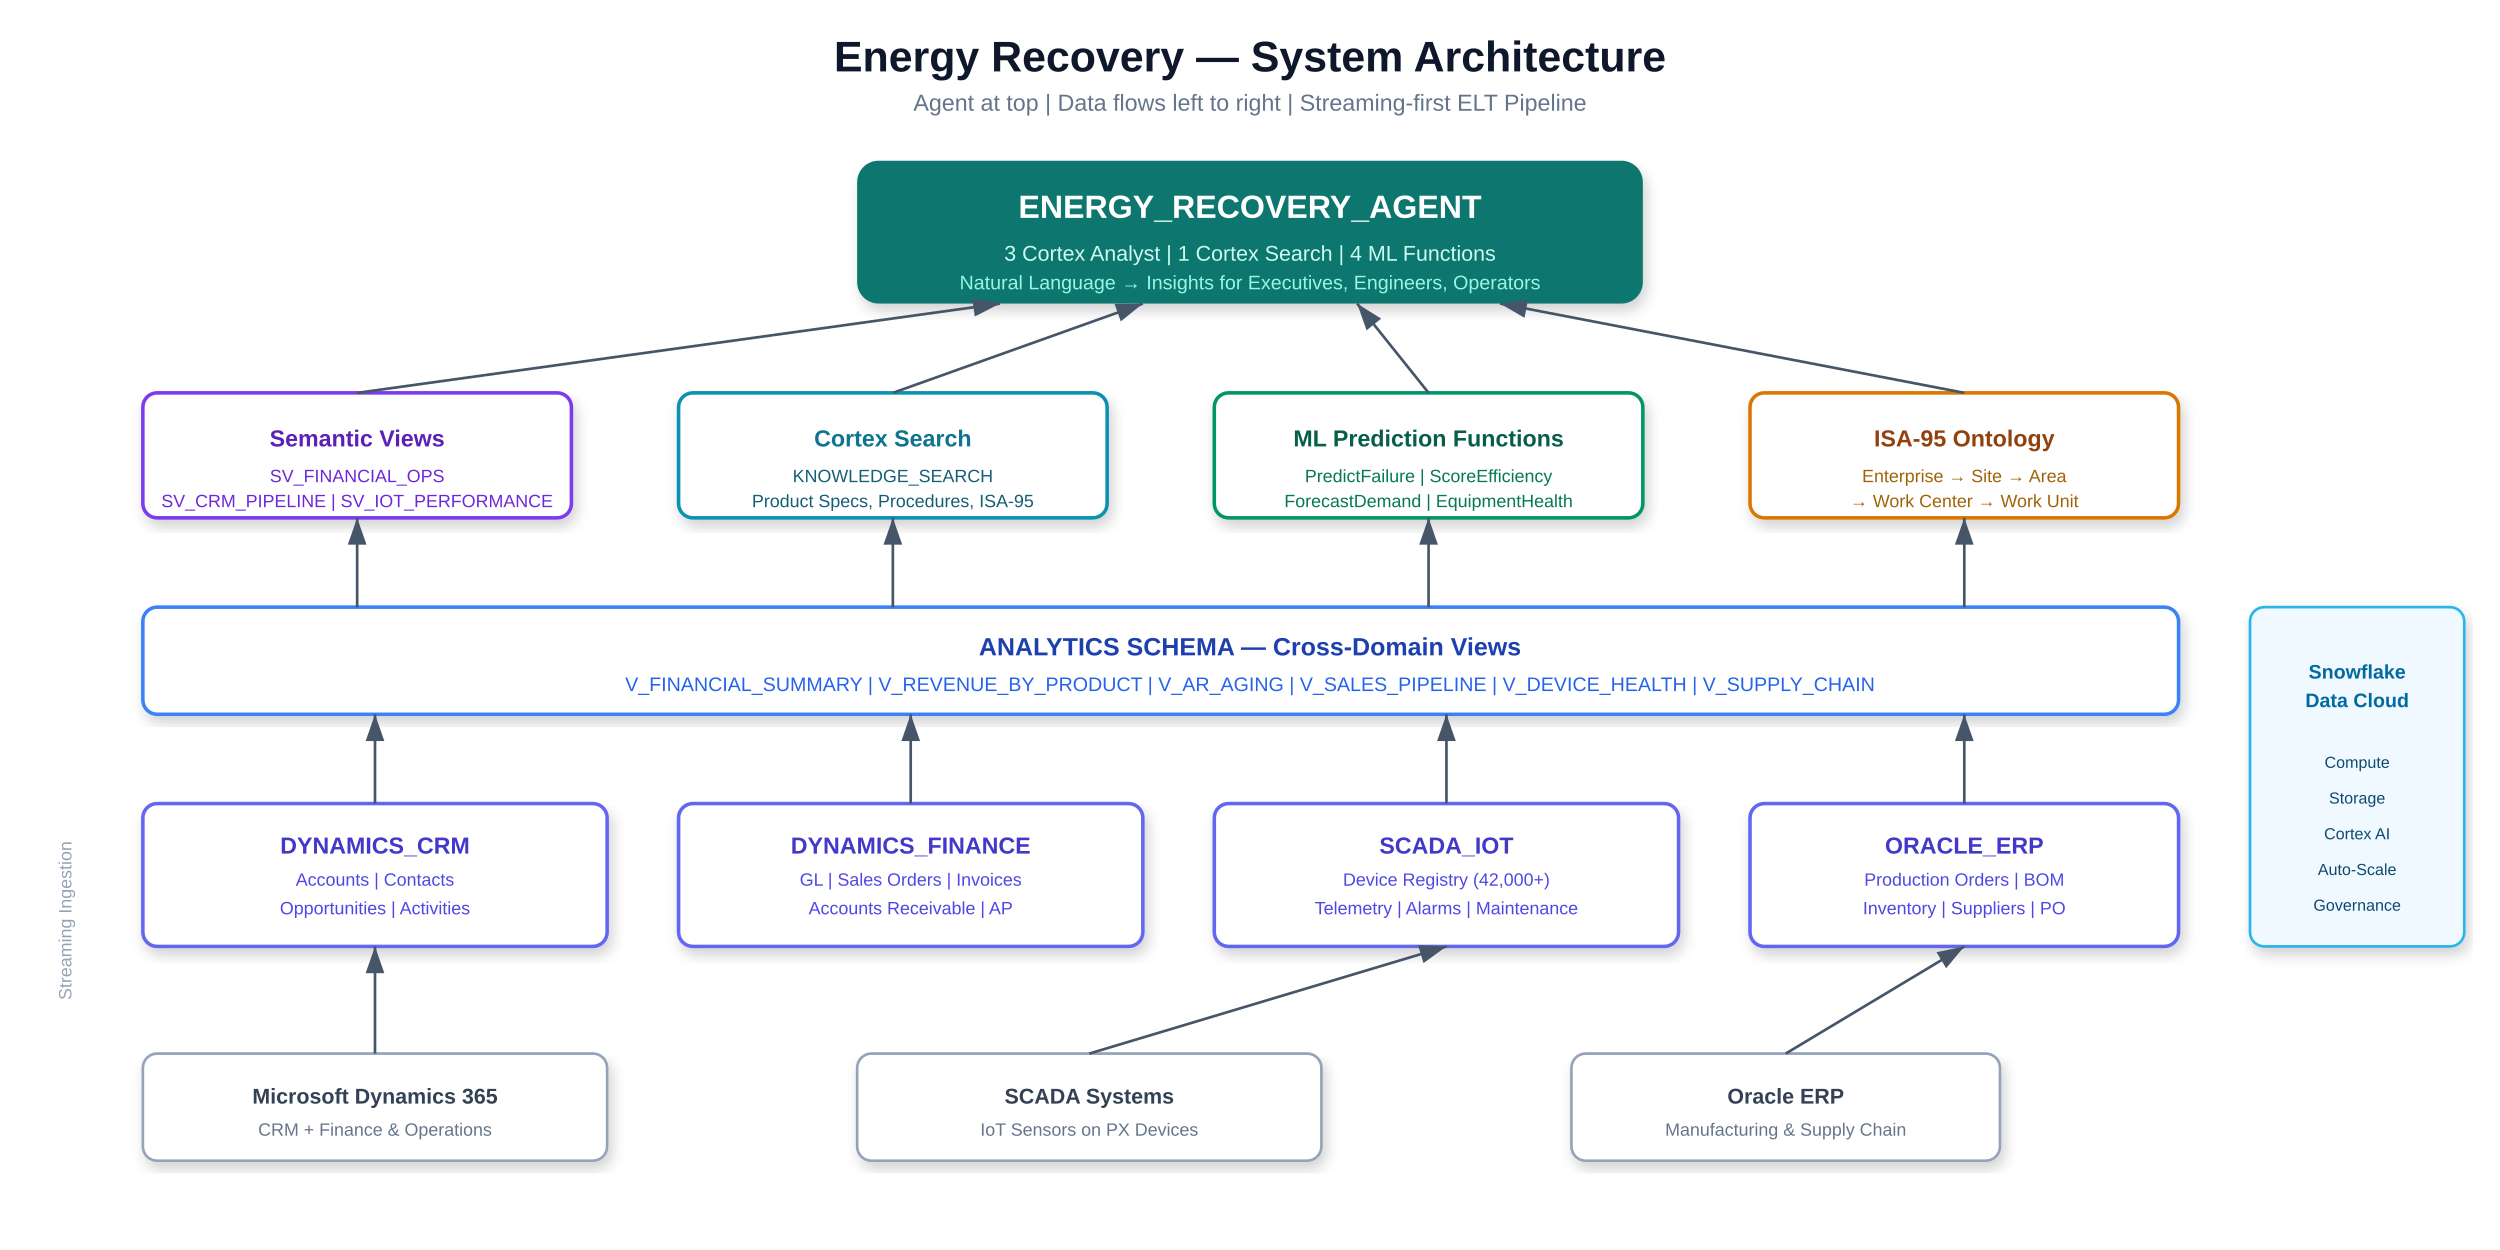
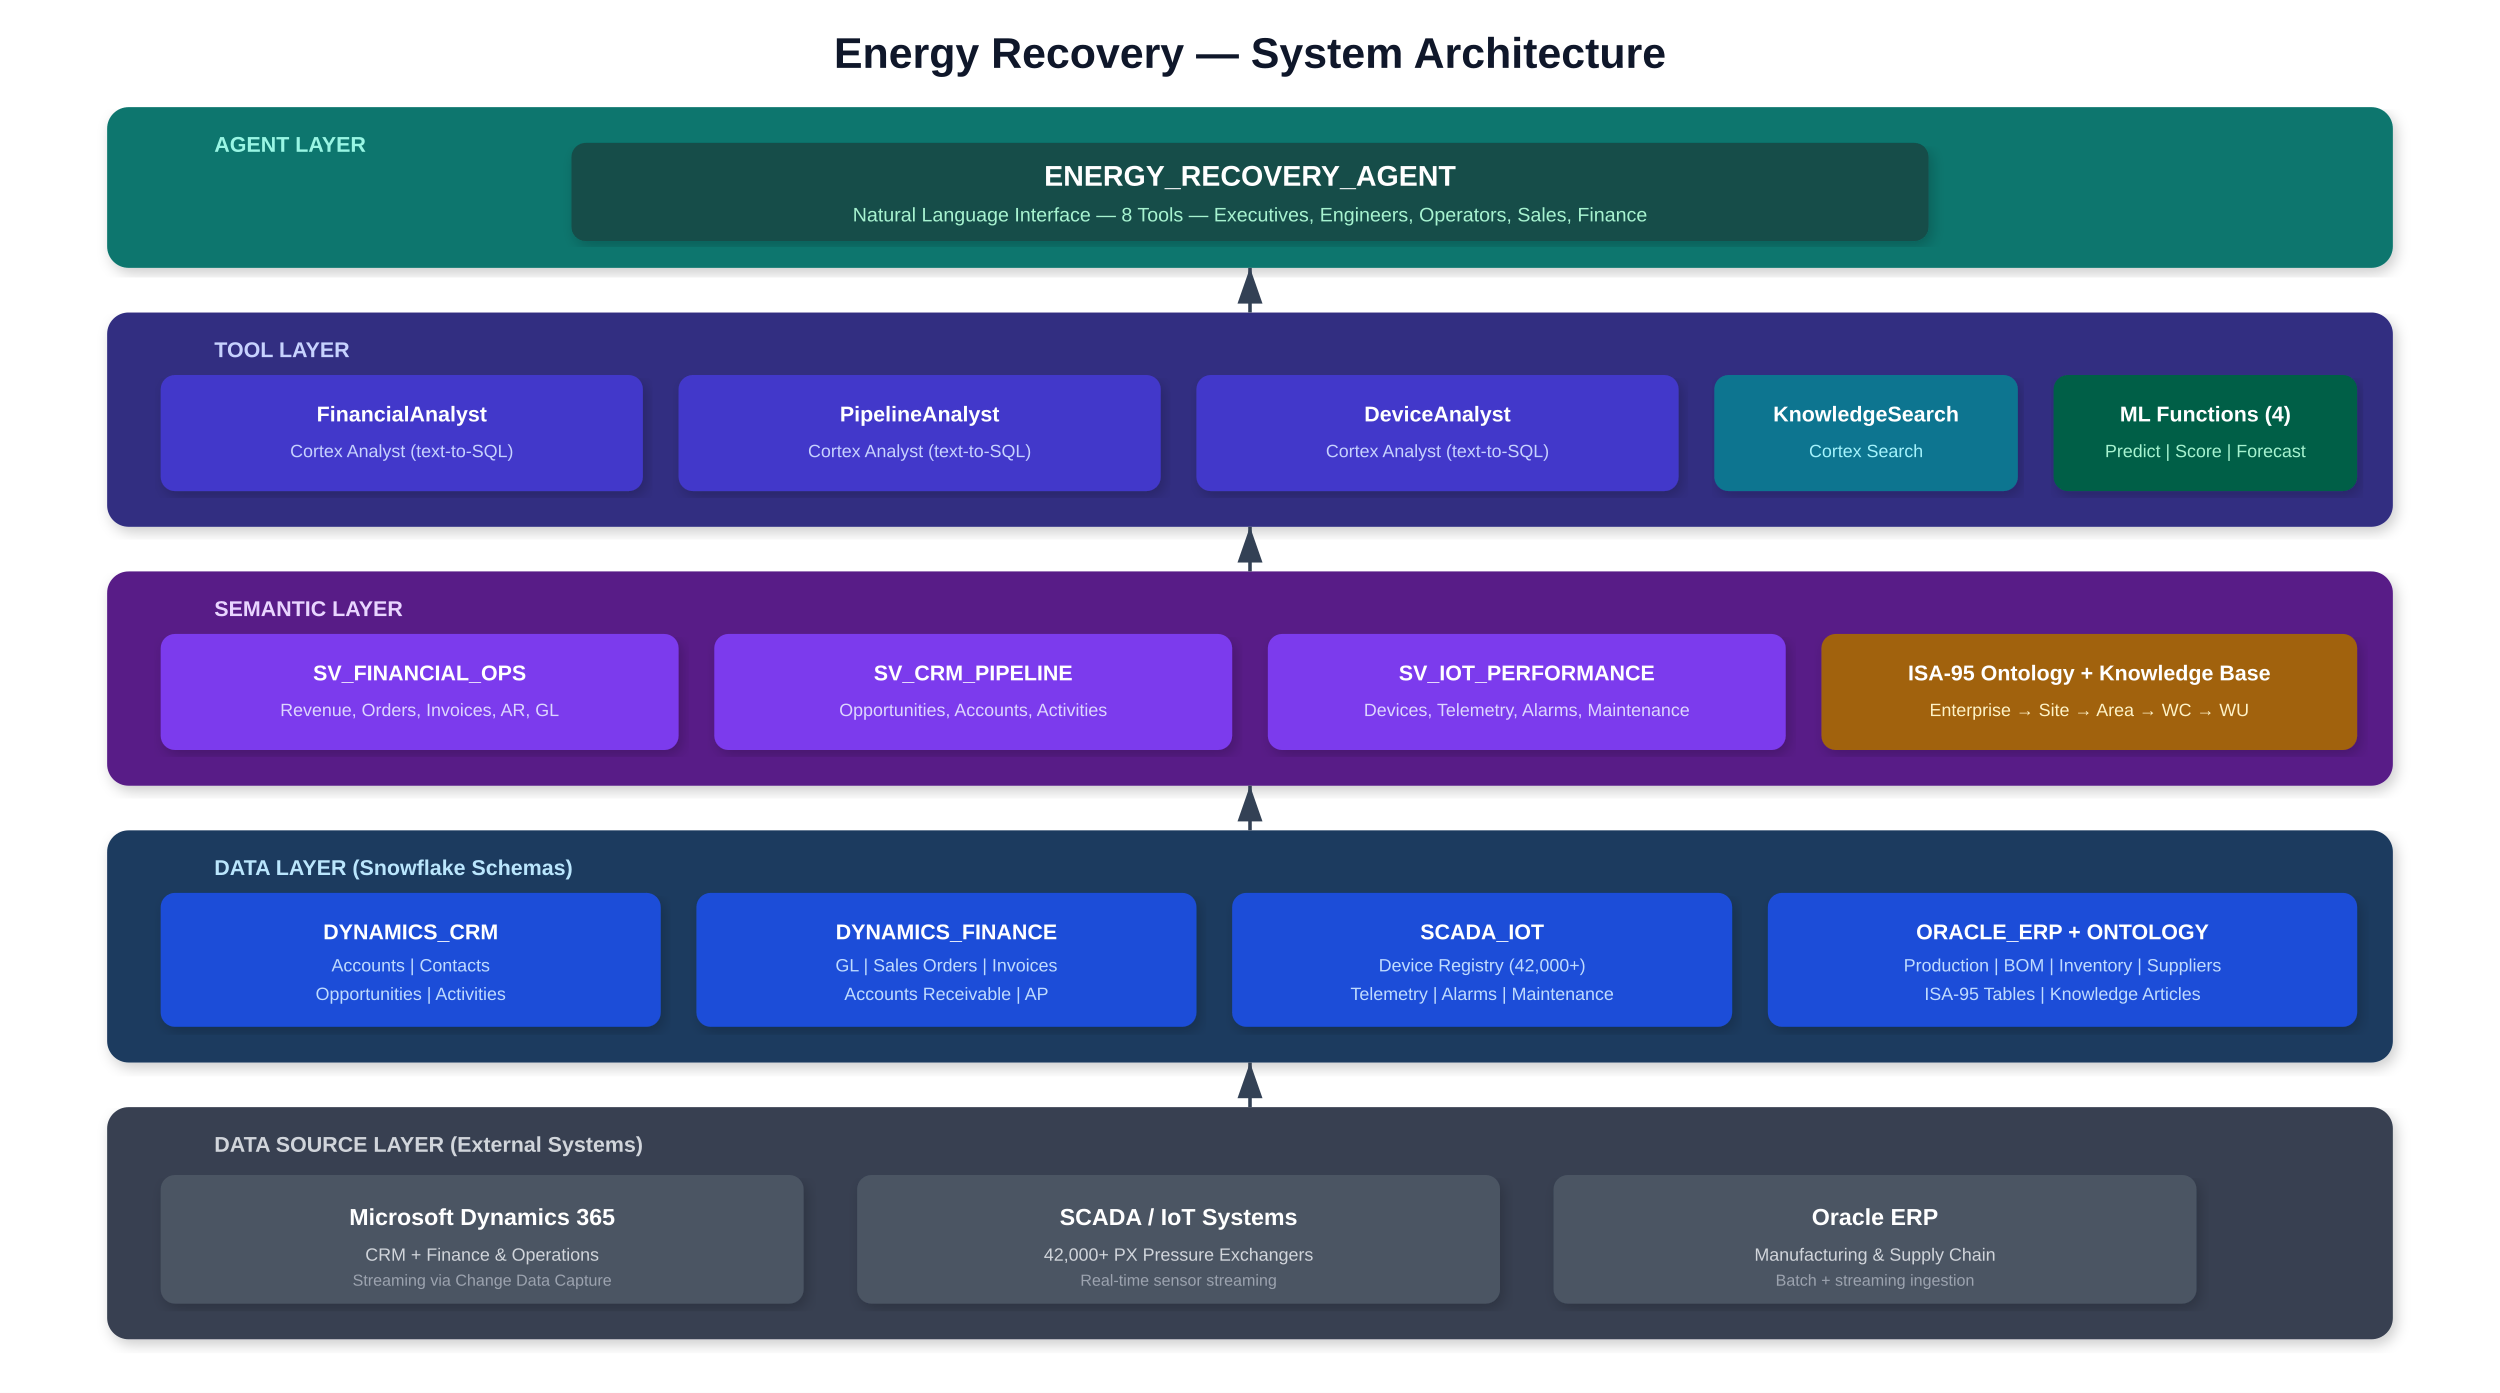
- <svg xmlns="http://www.w3.org/2000/svg" viewBox="0 0 1400 700" font-family="Segoe UI, Arial, sans-serif">
+ <svg xmlns="http://www.w3.org/2000/svg" viewBox="0 0 1400 780" font-family="Segoe UI, Arial, sans-serif">
  <defs>
-     <filter id="shadow" x="-4%" y="-4%" width="108%" height="116%">
-       <feDropShadow dx="2" dy="4" stdDeviation="4" flood-opacity="0.18" />
+     <filter id="shadow" x="-2%" y="-2%" width="104%" height="108%">
+       <feDropShadow dx="2" dy="3" stdDeviation="4" flood-opacity="0.2" />
    </filter>
    <marker id="arrow" markerWidth="10" markerHeight="7" refX="10" refY="3.5" orient="auto">
-       <polygon points="0 0, 10 3.5, 0 7" fill="#475569" />
+       <polygon points="0 0, 10 3.5, 0 7" fill="#334155" />
    </marker>
  </defs>
-   <rect width="1400" height="700" fill="#ffffff" />
-   <text x="700" y="40" text-anchor="middle" font-size="24" font-weight="bold" fill="#0f172a">Energy Recovery — System Architecture</text>
-   <text x="700" y="62" text-anchor="middle" font-size="13" fill="#64748b">Agent at top | Data flows left to right | Streaming-first ELT Pipeline</text>
-   <rect x="480" y="90" width="440" height="80" rx="12" fill="#0f766e" filter="url(#shadow)" />
-   <text x="700" y="122" text-anchor="middle" font-size="18" font-weight="bold" fill="#ffffff">ENERGY_RECOVERY_AGENT</text>
-   <text x="700" y="146" text-anchor="middle" font-size="12" fill="#ccfbf1">3 Cortex Analyst  |  1 Cortex Search  |  4 ML Functions</text>
-   <text x="700" y="162" text-anchor="middle" font-size="11" fill="#99f6e4">Natural Language → Insights for Executives, Engineers, Operators</text>
-   <rect x="80" y="220" width="240" height="70" rx="8" fill="#ffffff" stroke="#7c3aed" stroke-width="2" filter="url(#shadow)" />
-   <text x="200" y="250" text-anchor="middle" font-size="13" font-weight="bold" fill="#5b21b6">Semantic Views</text>
-   <text x="200" y="270" text-anchor="middle" font-size="10" fill="#6d28d9">SV_FINANCIAL_OPS</text>
-   <text x="200" y="284" text-anchor="middle" font-size="10" fill="#6d28d9">SV_CRM_PIPELINE | SV_IOT_PERFORMANCE</text>
-   <rect x="380" y="220" width="240" height="70" rx="8" fill="#ffffff" stroke="#0891b2" stroke-width="2" filter="url(#shadow)" />
-   <text x="500" y="250" text-anchor="middle" font-size="13" font-weight="bold" fill="#0e7490">Cortex Search</text>
-   <text x="500" y="270" text-anchor="middle" font-size="10" fill="#155e75">KNOWLEDGE_SEARCH</text>
-   <text x="500" y="284" text-anchor="middle" font-size="10" fill="#155e75">Product Specs, Procedures, ISA-95</text>
-   <rect x="680" y="220" width="240" height="70" rx="8" fill="#ffffff" stroke="#059669" stroke-width="2" filter="url(#shadow)" />
-   <text x="800" y="250" text-anchor="middle" font-size="13" font-weight="bold" fill="#065f46">ML Prediction Functions</text>
-   <text x="800" y="270" text-anchor="middle" font-size="10" fill="#047857">PredictFailure | ScoreEfficiency</text>
-   <text x="800" y="284" text-anchor="middle" font-size="10" fill="#047857">ForecastDemand | EquipmentHealth</text>
-   <rect x="980" y="220" width="240" height="70" rx="8" fill="#ffffff" stroke="#d97706" stroke-width="2" filter="url(#shadow)" />
-   <text x="1100" y="250" text-anchor="middle" font-size="13" font-weight="bold" fill="#92400e">ISA-95 Ontology</text>
-   <text x="1100" y="270" text-anchor="middle" font-size="10" fill="#a16207">Enterprise → Site → Area</text>
-   <text x="1100" y="284" text-anchor="middle" font-size="10" fill="#a16207">→ Work Center → Work Unit</text>
-   <line x1="200" y1="220" x2="560" y2="170" stroke="#475569" stroke-width="1.5" marker-end="url(#arrow)" />
-   <line x1="500" y1="220" x2="640" y2="170" stroke="#475569" stroke-width="1.5" marker-end="url(#arrow)" />
-   <line x1="800" y1="220" x2="760" y2="170" stroke="#475569" stroke-width="1.5" marker-end="url(#arrow)" />
-   <line x1="1100" y1="220" x2="840" y2="170" stroke="#475569" stroke-width="1.5" marker-end="url(#arrow)" />
-   <rect x="80" y="340" width="1140" height="60" rx="8" fill="#ffffff" stroke="#3b82f6" stroke-width="2" filter="url(#shadow)" />
-   <text x="700" y="367" text-anchor="middle" font-size="14" font-weight="bold" fill="#1e40af">ANALYTICS SCHEMA — Cross-Domain Views</text>
-   <text x="700" y="387" text-anchor="middle" font-size="11" fill="#2563eb">V_FINANCIAL_SUMMARY  |  V_REVENUE_BY_PRODUCT  |  V_AR_AGING  |  V_SALES_PIPELINE  |  V_DEVICE_HEALTH  |  V_SUPPLY_CHAIN</text>
-   <line x1="200" y1="340" x2="200" y2="290" stroke="#475569" stroke-width="1.5" marker-end="url(#arrow)" />
-   <line x1="500" y1="340" x2="500" y2="290" stroke="#475569" stroke-width="1.5" marker-end="url(#arrow)" />
-   <line x1="800" y1="340" x2="800" y2="290" stroke="#475569" stroke-width="1.5" marker-end="url(#arrow)" />
-   <line x1="1100" y1="340" x2="1100" y2="290" stroke="#475569" stroke-width="1.5" marker-end="url(#arrow)" />
-   <rect x="80" y="450" width="260" height="80" rx="8" fill="#ffffff" stroke="#6366f1" stroke-width="2" filter="url(#shadow)" />
-   <text x="210" y="478" text-anchor="middle" font-size="13" font-weight="bold" fill="#4338ca">DYNAMICS_CRM</text>
-   <text x="210" y="496" text-anchor="middle" font-size="10" fill="#4f46e5">Accounts | Contacts</text>
-   <text x="210" y="512" text-anchor="middle" font-size="10" fill="#4f46e5">Opportunities | Activities</text>
-   <rect x="380" y="450" width="260" height="80" rx="8" fill="#ffffff" stroke="#6366f1" stroke-width="2" filter="url(#shadow)" />
-   <text x="510" y="478" text-anchor="middle" font-size="13" font-weight="bold" fill="#4338ca">DYNAMICS_FINANCE</text>
-   <text x="510" y="496" text-anchor="middle" font-size="10" fill="#4f46e5">GL | Sales Orders | Invoices</text>
-   <text x="510" y="512" text-anchor="middle" font-size="10" fill="#4f46e5">Accounts Receivable | AP</text>
-   <rect x="680" y="450" width="260" height="80" rx="8" fill="#ffffff" stroke="#6366f1" stroke-width="2" filter="url(#shadow)" />
-   <text x="810" y="478" text-anchor="middle" font-size="13" font-weight="bold" fill="#4338ca">SCADA_IOT</text>
-   <text x="810" y="496" text-anchor="middle" font-size="10" fill="#4f46e5">Device Registry (42,000+)</text>
-   <text x="810" y="512" text-anchor="middle" font-size="10" fill="#4f46e5">Telemetry | Alarms | Maintenance</text>
-   <rect x="980" y="450" width="240" height="80" rx="8" fill="#ffffff" stroke="#6366f1" stroke-width="2" filter="url(#shadow)" />
-   <text x="1100" y="478" text-anchor="middle" font-size="13" font-weight="bold" fill="#4338ca">ORACLE_ERP</text>
-   <text x="1100" y="496" text-anchor="middle" font-size="10" fill="#4f46e5">Production Orders | BOM</text>
-   <text x="1100" y="512" text-anchor="middle" font-size="10" fill="#4f46e5">Inventory | Suppliers | PO</text>
-   <line x1="210" y1="450" x2="210" y2="400" stroke="#475569" stroke-width="1.5" marker-end="url(#arrow)" />
-   <line x1="510" y1="450" x2="510" y2="400" stroke="#475569" stroke-width="1.5" marker-end="url(#arrow)" />
-   <line x1="810" y1="450" x2="810" y2="400" stroke="#475569" stroke-width="1.5" marker-end="url(#arrow)" />
-   <line x1="1100" y1="450" x2="1100" y2="400" stroke="#475569" stroke-width="1.5" marker-end="url(#arrow)" />
-   <rect x="80" y="590" width="260" height="60" rx="8" fill="#ffffff" stroke="#94a3b8" stroke-width="1.5" filter="url(#shadow)" />
-   <text x="210" y="618" text-anchor="middle" font-size="12" font-weight="bold" fill="#334155">Microsoft Dynamics 365</text>
-   <text x="210" y="636" text-anchor="middle" font-size="10" fill="#64748b">CRM + Finance &amp; Operations</text>
-   <rect x="480" y="590" width="260" height="60" rx="8" fill="#ffffff" stroke="#94a3b8" stroke-width="1.5" filter="url(#shadow)" />
-   <text x="610" y="618" text-anchor="middle" font-size="12" font-weight="bold" fill="#334155">SCADA Systems</text>
-   <text x="610" y="636" text-anchor="middle" font-size="10" fill="#64748b">IoT Sensors on PX Devices</text>
-   <rect x="880" y="590" width="240" height="60" rx="8" fill="#ffffff" stroke="#94a3b8" stroke-width="1.5" filter="url(#shadow)" />
-   <text x="1000" y="618" text-anchor="middle" font-size="12" font-weight="bold" fill="#334155">Oracle ERP</text>
-   <text x="1000" y="636" text-anchor="middle" font-size="10" fill="#64748b">Manufacturing &amp; Supply Chain</text>
-   <line x1="210" y1="590" x2="210" y2="530" stroke="#475569" stroke-width="1.5" marker-end="url(#arrow)" />
-   <line x1="610" y1="590" x2="810" y2="530" stroke="#475569" stroke-width="1.5" marker-end="url(#arrow)" />
-   <line x1="1000" y1="590" x2="1100" y2="530" stroke="#475569" stroke-width="1.5" marker-end="url(#arrow)" />
-   <text x="40" y="560" font-size="10" fill="#94a3b8" transform="rotate(-90 40 560)">Streaming Ingestion</text>
-   <rect x="1260" y="340" width="120" height="190" rx="8" fill="#f0f9ff" stroke="#29b5e8" stroke-width="1.5" filter="url(#shadow)" />
-   <text x="1320" y="380" text-anchor="middle" font-size="11" font-weight="bold" fill="#0369a1">Snowflake</text>
-   <text x="1320" y="396" text-anchor="middle" font-size="11" font-weight="bold" fill="#0369a1">Data Cloud</text>
-   <text x="1320" y="430" text-anchor="middle" font-size="9" fill="#0c4a6e">Compute</text>
-   <text x="1320" y="450" text-anchor="middle" font-size="9" fill="#0c4a6e">Storage</text>
-   <text x="1320" y="470" text-anchor="middle" font-size="9" fill="#0c4a6e">Cortex AI</text>
-   <text x="1320" y="490" text-anchor="middle" font-size="9" fill="#0c4a6e">Auto-Scale</text>
-   <text x="1320" y="510" text-anchor="middle" font-size="9" fill="#0c4a6e">Governance</text>
+   <rect width="1400" height="780" fill="#ffffff" />
+   <text x="700" y="38" text-anchor="middle" font-size="24" font-weight="bold" fill="#0f172a">Energy Recovery — System Architecture</text>
+   <rect x="60" y="60" width="1280" height="90" rx="12" fill="#0f766e" filter="url(#shadow)" />
+   <text x="120" y="85" font-size="12" font-weight="bold" fill="#99f6e4">AGENT LAYER</text>
+   <rect x="320" y="80" width="760" height="55" rx="8" fill="#134e4a" filter="url(#shadow)" />
+   <text x="700" y="104" text-anchor="middle" font-size="16" font-weight="bold" fill="#ffffff">ENERGY_RECOVERY_AGENT</text>
+   <text x="700" y="124" text-anchor="middle" font-size="11" fill="#a7f3d0">Natural Language Interface — 8 Tools — Executives, Engineers, Operators, Sales, Finance</text>
+   <rect x="60" y="175" width="1280" height="120" rx="12" fill="#312e81" filter="url(#shadow)" />
+   <text x="120" y="200" font-size="12" font-weight="bold" fill="#c7d2fe">TOOL LAYER</text>
+   <rect x="90" y="210" width="270" height="65" rx="8" fill="#4338ca" filter="url(#shadow)" />
+   <text x="225" y="236" text-anchor="middle" font-size="12" font-weight="bold" fill="#ffffff">FinancialAnalyst</text>
+   <text x="225" y="256" text-anchor="middle" font-size="10" fill="#c7d2fe">Cortex Analyst (text-to-SQL)</text>
+   <rect x="380" y="210" width="270" height="65" rx="8" fill="#4338ca" filter="url(#shadow)" />
+   <text x="515" y="236" text-anchor="middle" font-size="12" font-weight="bold" fill="#ffffff">PipelineAnalyst</text>
+   <text x="515" y="256" text-anchor="middle" font-size="10" fill="#c7d2fe">Cortex Analyst (text-to-SQL)</text>
+   <rect x="670" y="210" width="270" height="65" rx="8" fill="#4338ca" filter="url(#shadow)" />
+   <text x="805" y="236" text-anchor="middle" font-size="12" font-weight="bold" fill="#ffffff">DeviceAnalyst</text>
+   <text x="805" y="256" text-anchor="middle" font-size="10" fill="#c7d2fe">Cortex Analyst (text-to-SQL)</text>
+   <rect x="960" y="210" width="170" height="65" rx="8" fill="#0e7490" filter="url(#shadow)" />
+   <text x="1045" y="236" text-anchor="middle" font-size="12" font-weight="bold" fill="#ffffff">KnowledgeSearch</text>
+   <text x="1045" y="256" text-anchor="middle" font-size="10" fill="#a5f3fc">Cortex Search</text>
+   <rect x="1150" y="210" width="170" height="65" rx="8" fill="#065f46" filter="url(#shadow)" />
+   <text x="1235" y="236" text-anchor="middle" font-size="12" font-weight="bold" fill="#ffffff">ML Functions (4)</text>
+   <text x="1235" y="256" text-anchor="middle" font-size="10" fill="#a7f3d0">Predict | Score | Forecast</text>
+   <line x1="700" y1="175" x2="700" y2="150" stroke="#334155" stroke-width="2" marker-end="url(#arrow)" />
+   <rect x="60" y="320" width="1280" height="120" rx="12" fill="#581c87" filter="url(#shadow)" />
+   <text x="120" y="345" font-size="12" font-weight="bold" fill="#e9d5ff">SEMANTIC LAYER</text>
+   <rect x="90" y="355" width="290" height="65" rx="8" fill="#7c3aed" filter="url(#shadow)" />
+   <text x="235" y="381" text-anchor="middle" font-size="12" font-weight="bold" fill="#ffffff">SV_FINANCIAL_OPS</text>
+   <text x="235" y="401" text-anchor="middle" font-size="10" fill="#ddd6fe">Revenue, Orders, Invoices, AR, GL</text>
+   <rect x="400" y="355" width="290" height="65" rx="8" fill="#7c3aed" filter="url(#shadow)" />
+   <text x="545" y="381" text-anchor="middle" font-size="12" font-weight="bold" fill="#ffffff">SV_CRM_PIPELINE</text>
+   <text x="545" y="401" text-anchor="middle" font-size="10" fill="#ddd6fe">Opportunities, Accounts, Activities</text>
+   <rect x="710" y="355" width="290" height="65" rx="8" fill="#7c3aed" filter="url(#shadow)" />
+   <text x="855" y="381" text-anchor="middle" font-size="12" font-weight="bold" fill="#ffffff">SV_IOT_PERFORMANCE</text>
+   <text x="855" y="401" text-anchor="middle" font-size="10" fill="#ddd6fe">Devices, Telemetry, Alarms, Maintenance</text>
+   <rect x="1020" y="355" width="300" height="65" rx="8" fill="#a16207" filter="url(#shadow)" />
+   <text x="1170" y="381" text-anchor="middle" font-size="12" font-weight="bold" fill="#ffffff">ISA-95 Ontology + Knowledge Base</text>
+   <text x="1170" y="401" text-anchor="middle" font-size="10" fill="#fef3c7">Enterprise → Site → Area → WC → WU</text>
+   <line x1="700" y1="320" x2="700" y2="295" stroke="#334155" stroke-width="2" marker-end="url(#arrow)" />
+   <rect x="60" y="465" width="1280" height="130" rx="12" fill="#1e3a5f" filter="url(#shadow)" />
+   <text x="120" y="490" font-size="12" font-weight="bold" fill="#bae6fd">DATA LAYER (Snowflake Schemas)</text>
+   <rect x="90" y="500" width="280" height="75" rx="8" fill="#1d4ed8" filter="url(#shadow)" />
+   <text x="230" y="526" text-anchor="middle" font-size="12" font-weight="bold" fill="#ffffff">DYNAMICS_CRM</text>
+   <text x="230" y="544" text-anchor="middle" font-size="10" fill="#bfdbfe">Accounts | Contacts</text>
+   <text x="230" y="560" text-anchor="middle" font-size="10" fill="#bfdbfe">Opportunities | Activities</text>
+   <rect x="390" y="500" width="280" height="75" rx="8" fill="#1d4ed8" filter="url(#shadow)" />
+   <text x="530" y="526" text-anchor="middle" font-size="12" font-weight="bold" fill="#ffffff">DYNAMICS_FINANCE</text>
+   <text x="530" y="544" text-anchor="middle" font-size="10" fill="#bfdbfe">GL | Sales Orders | Invoices</text>
+   <text x="530" y="560" text-anchor="middle" font-size="10" fill="#bfdbfe">Accounts Receivable | AP</text>
+   <rect x="690" y="500" width="280" height="75" rx="8" fill="#1d4ed8" filter="url(#shadow)" />
+   <text x="830" y="526" text-anchor="middle" font-size="12" font-weight="bold" fill="#ffffff">SCADA_IOT</text>
+   <text x="830" y="544" text-anchor="middle" font-size="10" fill="#bfdbfe">Device Registry (42,000+)</text>
+   <text x="830" y="560" text-anchor="middle" font-size="10" fill="#bfdbfe">Telemetry | Alarms | Maintenance</text>
+   <rect x="990" y="500" width="330" height="75" rx="8" fill="#1d4ed8" filter="url(#shadow)" />
+   <text x="1155" y="526" text-anchor="middle" font-size="12" font-weight="bold" fill="#ffffff">ORACLE_ERP + ONTOLOGY</text>
+   <text x="1155" y="544" text-anchor="middle" font-size="10" fill="#bfdbfe">Production | BOM | Inventory | Suppliers</text>
+   <text x="1155" y="560" text-anchor="middle" font-size="10" fill="#bfdbfe">ISA-95 Tables | Knowledge Articles</text>
+   <line x1="700" y1="465" x2="700" y2="440" stroke="#334155" stroke-width="2" marker-end="url(#arrow)" />
+   <rect x="60" y="620" width="1280" height="130" rx="12" fill="#374151" filter="url(#shadow)" />
+   <text x="120" y="645" font-size="12" font-weight="bold" fill="#d1d5db">DATA SOURCE LAYER (External Systems)</text>
+   <rect x="90" y="658" width="360" height="72" rx="8" fill="#4b5563" filter="url(#shadow)" />
+   <text x="270" y="686" text-anchor="middle" font-size="13" font-weight="bold" fill="#ffffff">Microsoft Dynamics 365</text>
+   <text x="270" y="706" text-anchor="middle" font-size="10" fill="#d1d5db">CRM + Finance &amp; Operations</text>
+   <text x="270" y="720" text-anchor="middle" font-size="9" fill="#9ca3af">Streaming via Change Data Capture</text>
+   <rect x="480" y="658" width="360" height="72" rx="8" fill="#4b5563" filter="url(#shadow)" />
+   <text x="660" y="686" text-anchor="middle" font-size="13" font-weight="bold" fill="#ffffff">SCADA / IoT Systems</text>
+   <text x="660" y="706" text-anchor="middle" font-size="10" fill="#d1d5db">42,000+ PX Pressure Exchangers</text>
+   <text x="660" y="720" text-anchor="middle" font-size="9" fill="#9ca3af">Real-time sensor streaming</text>
+   <rect x="870" y="658" width="360" height="72" rx="8" fill="#4b5563" filter="url(#shadow)" />
+   <text x="1050" y="686" text-anchor="middle" font-size="13" font-weight="bold" fill="#ffffff">Oracle ERP</text>
+   <text x="1050" y="706" text-anchor="middle" font-size="10" fill="#d1d5db">Manufacturing &amp; Supply Chain</text>
+   <text x="1050" y="720" text-anchor="middle" font-size="9" fill="#9ca3af">Batch + streaming ingestion</text>
+   <line x1="700" y1="620" x2="700" y2="595" stroke="#334155" stroke-width="2" marker-end="url(#arrow)" />
</svg>
